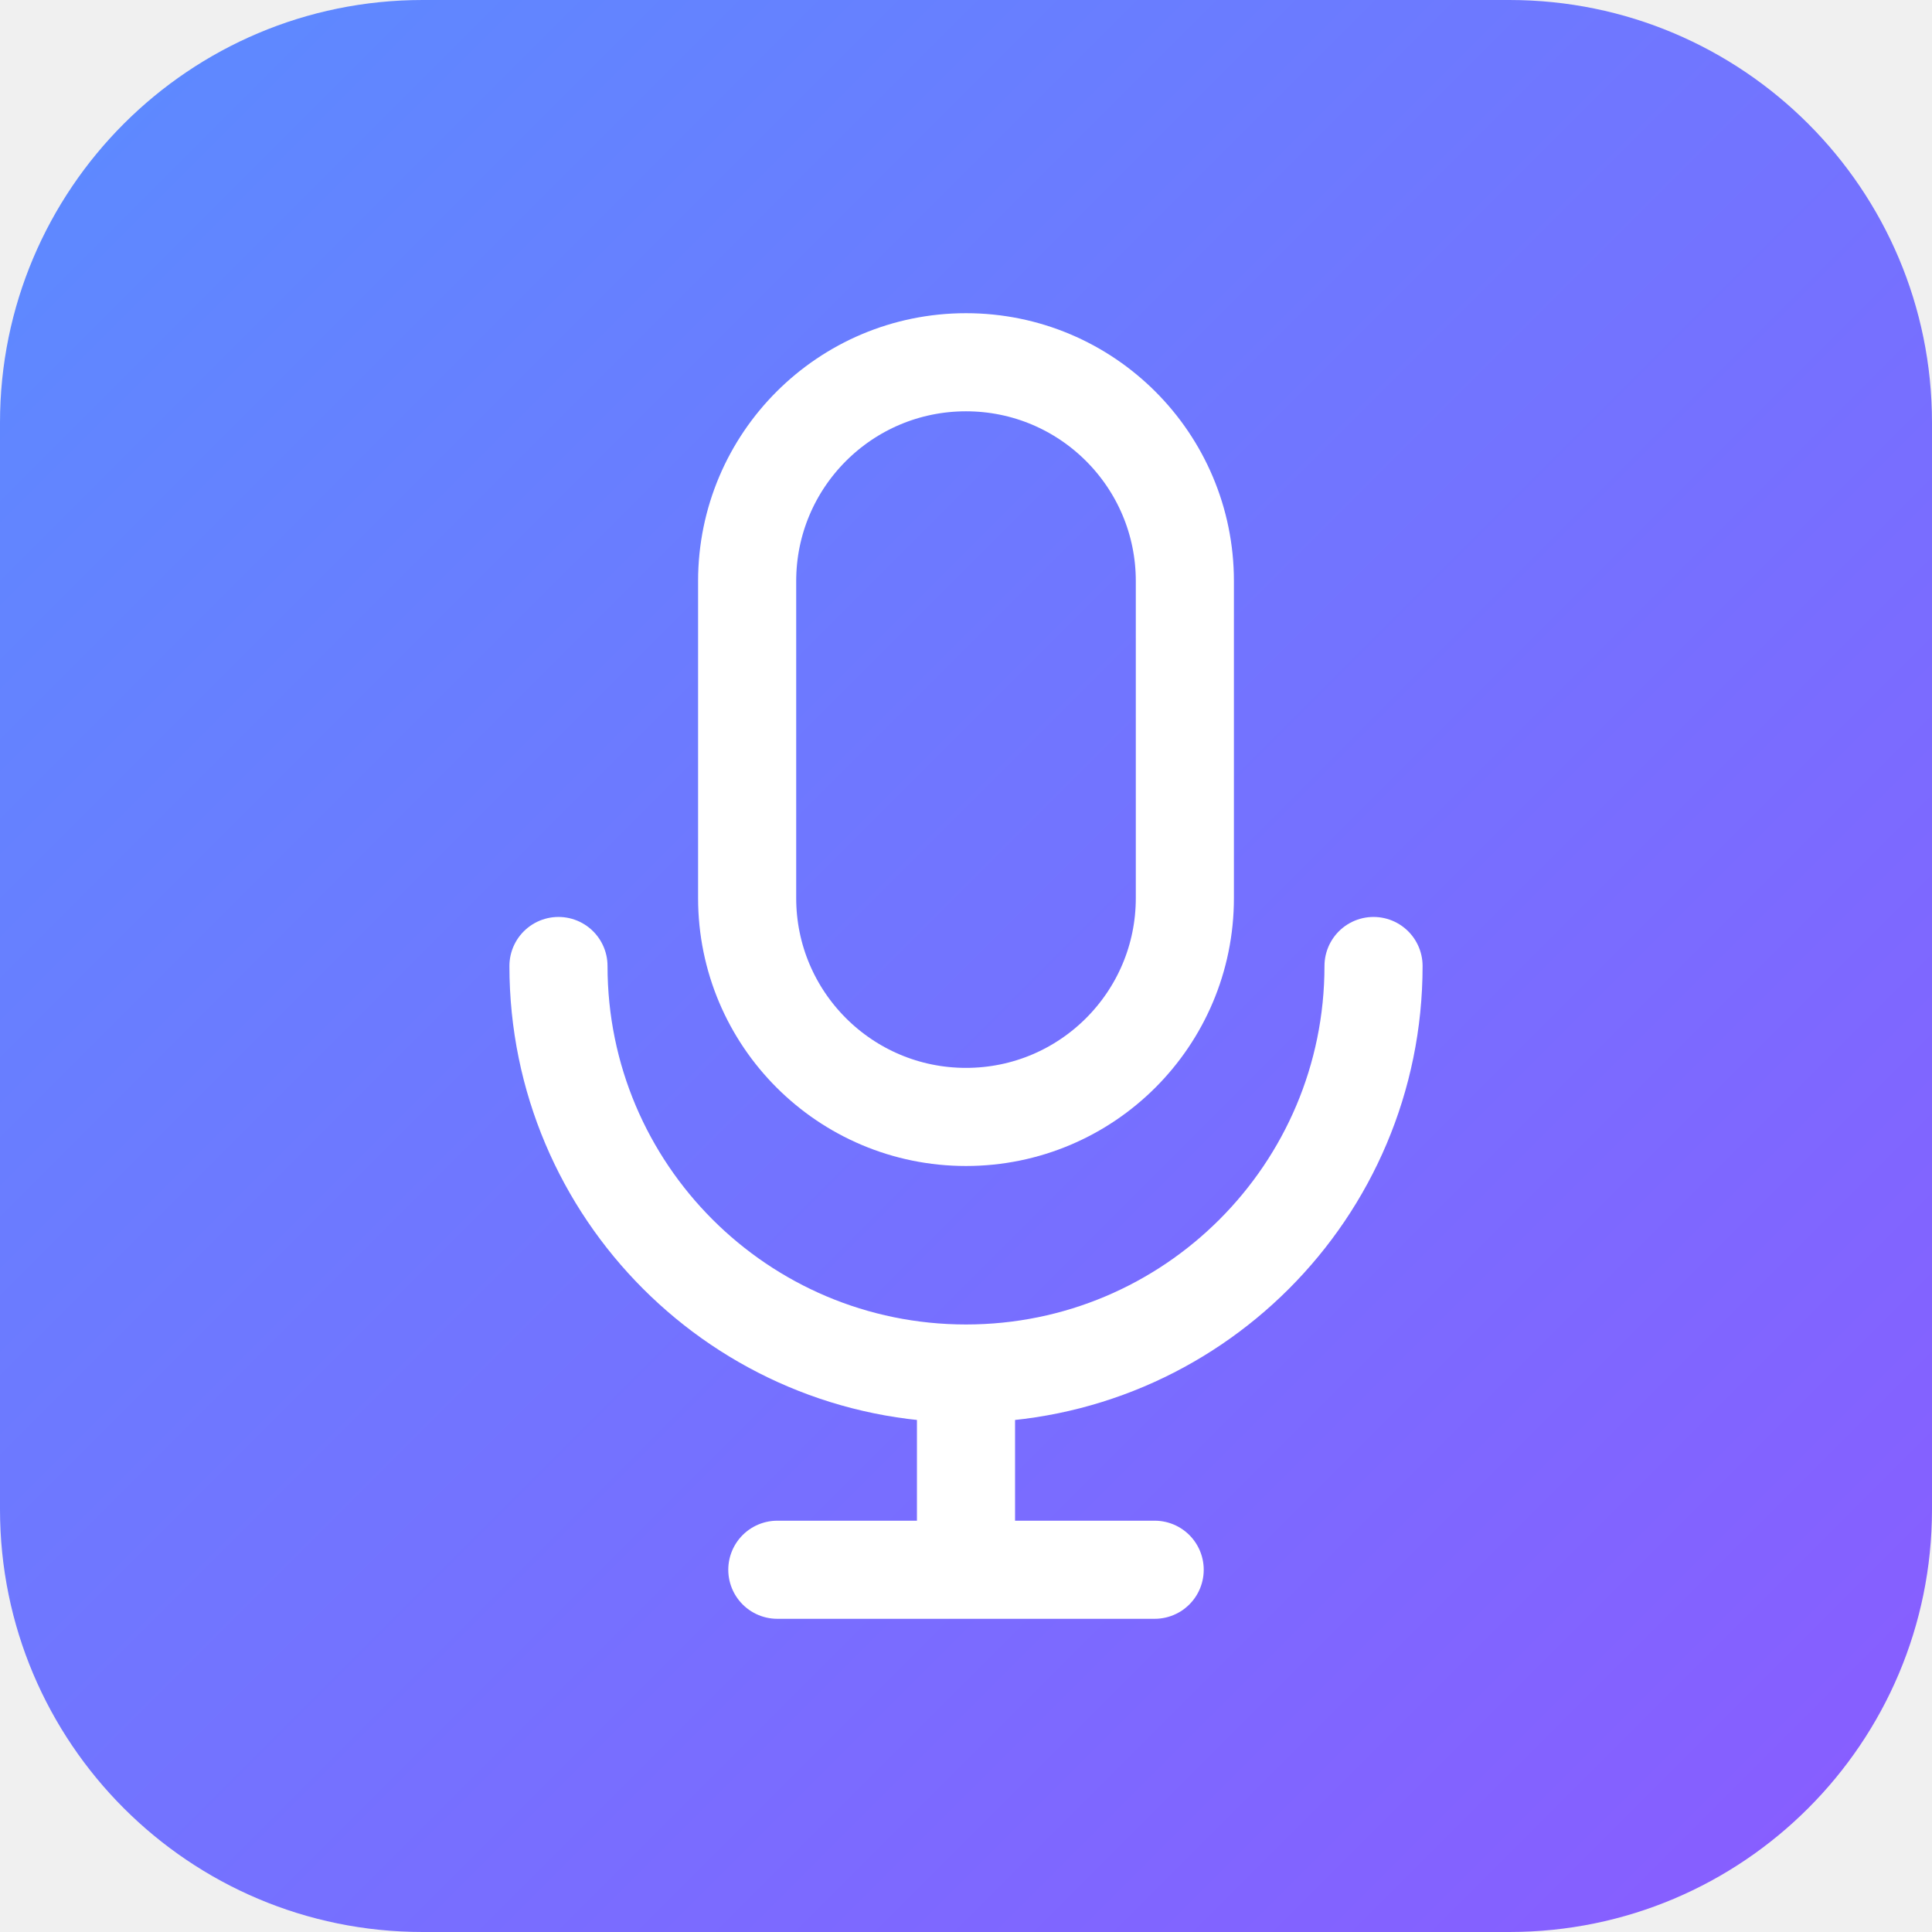
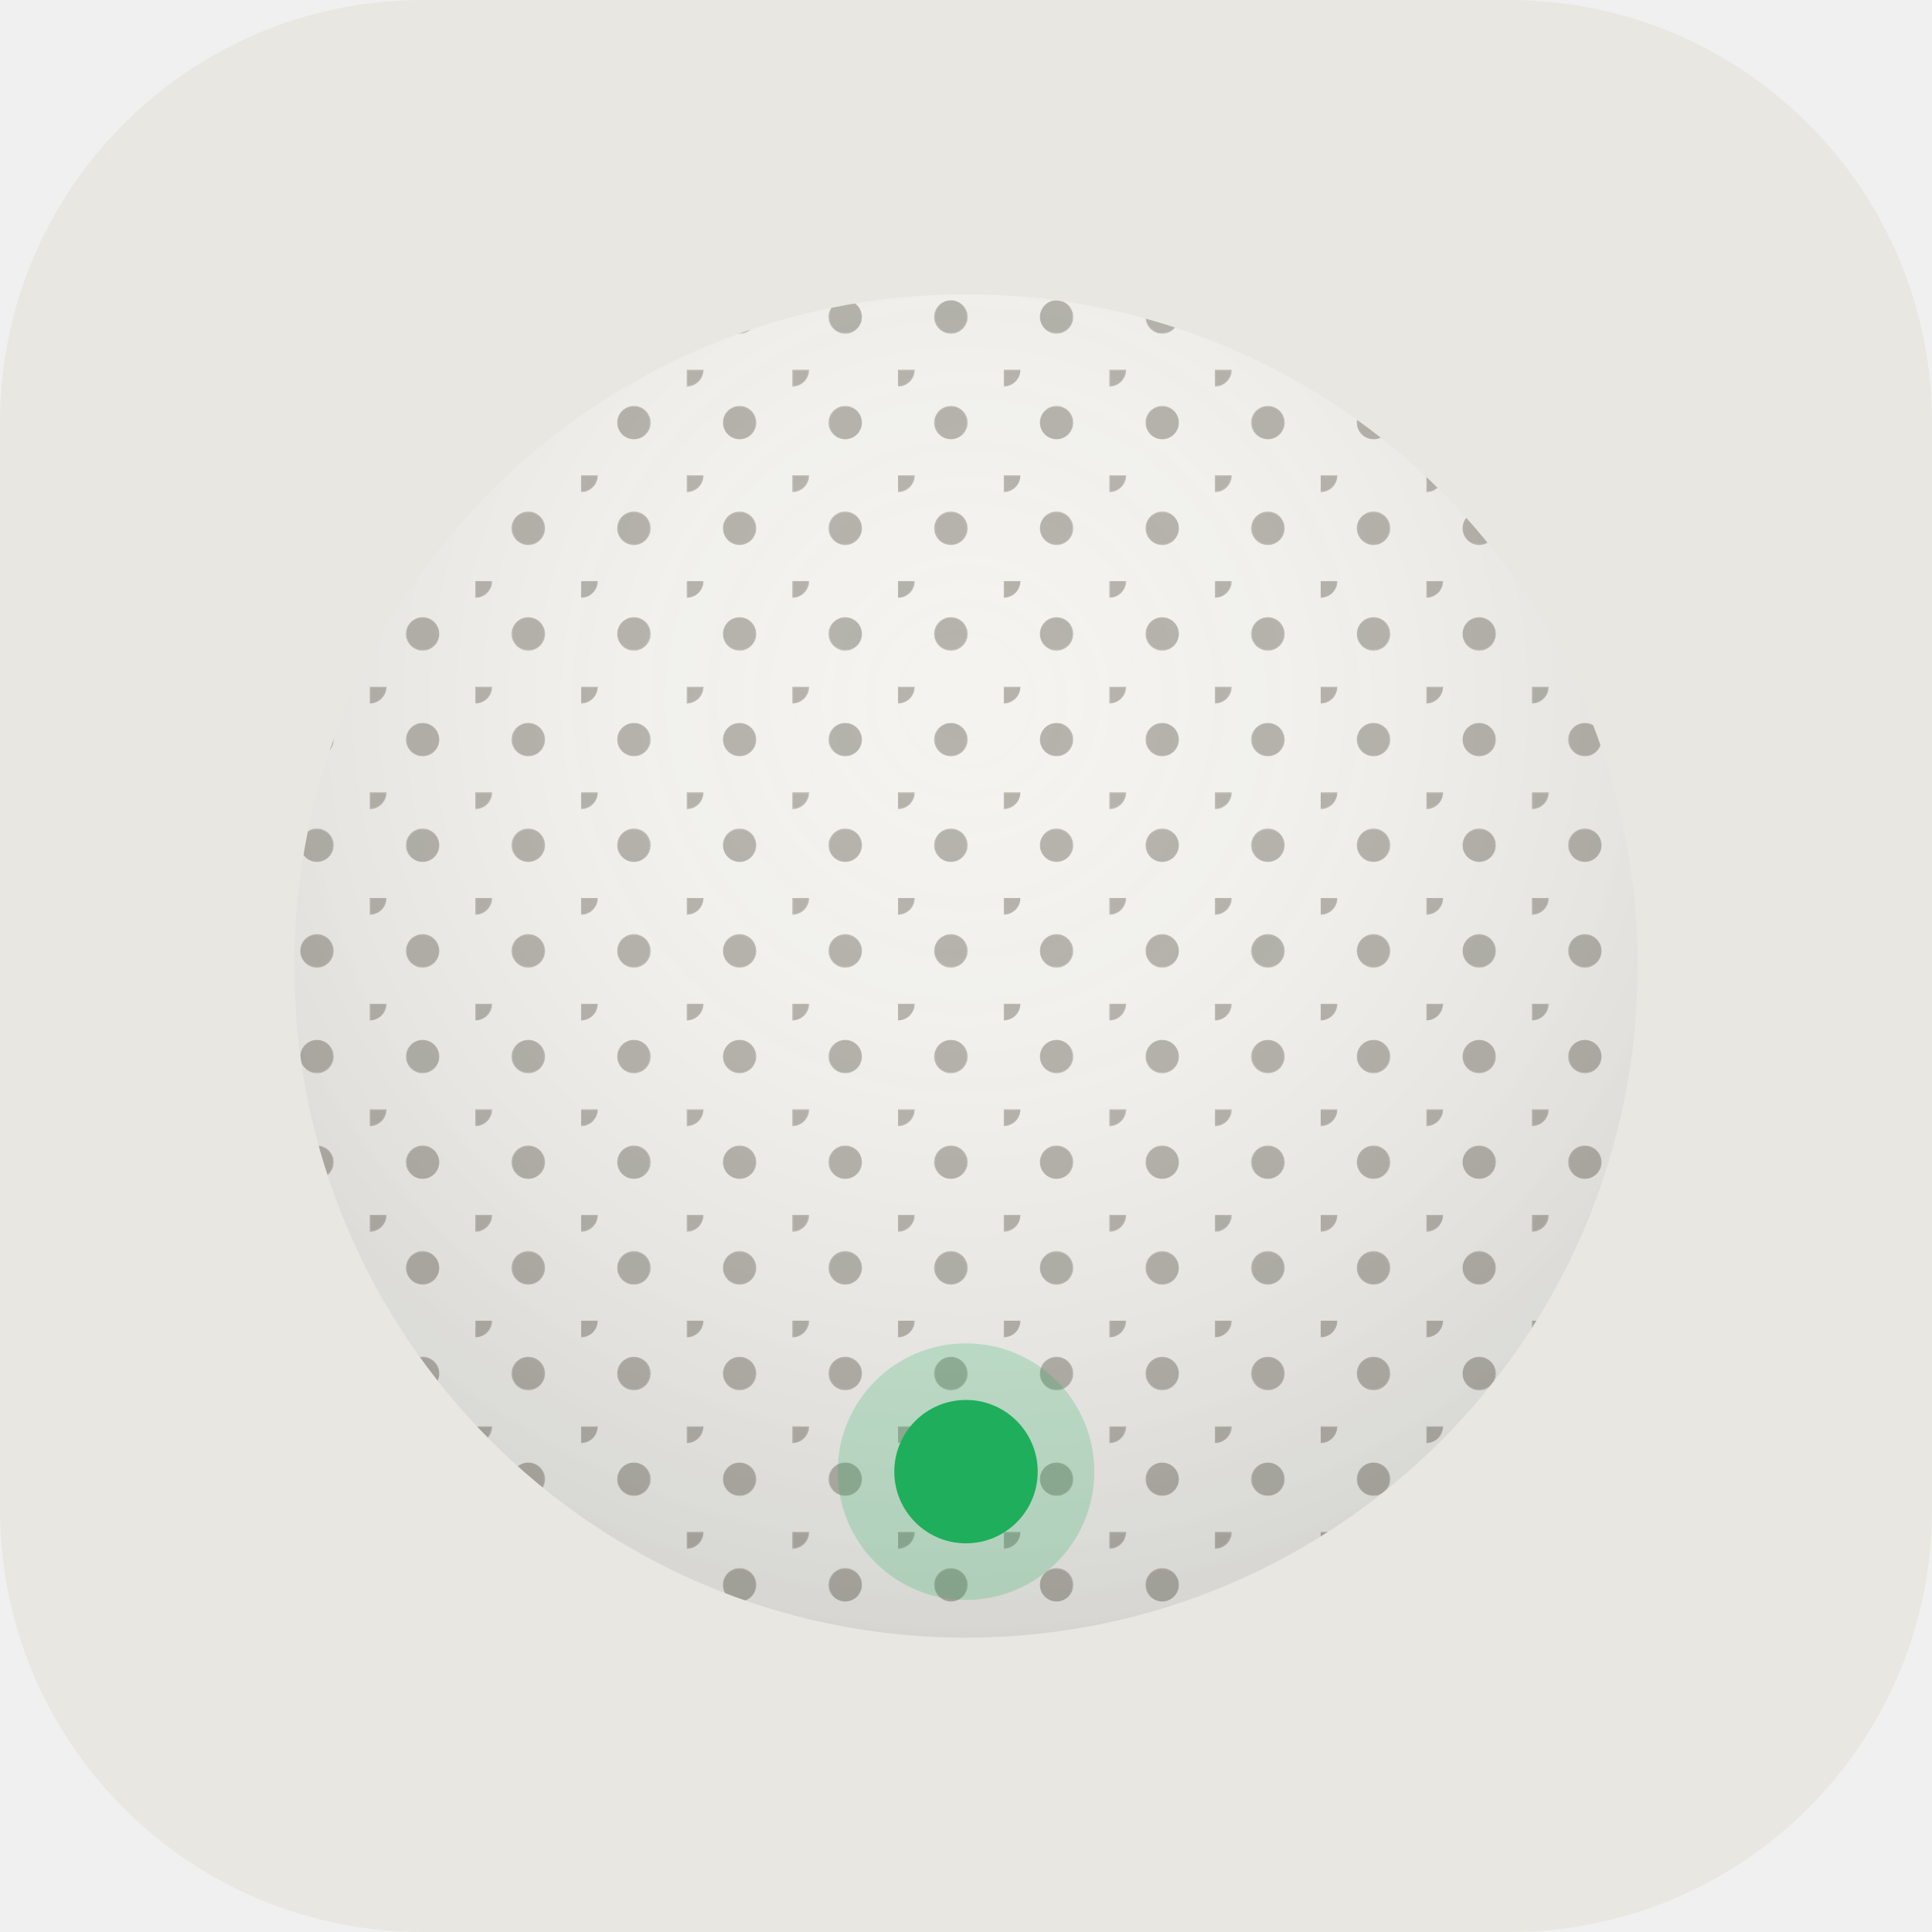
<svg xmlns="http://www.w3.org/2000/svg" viewBox="0 0 512 512">
  <defs>
-     <linearGradient id="g" x1="0" y1="0" x2="1" y2="1">
-       <stop offset="0" stop-color="#5b8cff" />
-       <stop offset="1" stop-color="#8a5bff" />
-     </linearGradient>
+     <pattern id="d" width="28" height="28" patternUnits="userSpaceOnUse" x="14" y="14">
+       <circle cx="0" cy="0" r="4.4" fill="#b4b2aa" />
+       <circle cx="14" cy="14" r="4.4" fill="#b4b2aa" />
+     </pattern>
+     <radialGradient id="sh" cx=".5" cy=".3" r=".8">
+       <stop offset="0" stop-color="#fff" stop-opacity=".0" />
+       <stop offset="1" stop-color="#000" stop-opacity=".16" />
+     </radialGradient>
+     <clipPath id="c">
+       <circle cx="256" cy="256" r="178" />
+     </clipPath>
  </defs>
-   <rect width="512" height="512" rx="112" fill="url(#g)" />
-   <g fill="none" stroke="#fff" stroke-width="26" stroke-linecap="round" stroke-linejoin="round">
-     <rect x="198" y="96" width="116" height="200" rx="58" />
-     <path d="M148 256a108 108 0 0 0 216 0M256 364v52M206 416h100" />
+   <rect width="512" height="512" rx="112" fill="#e8e7e2" />
+   <circle cx="256" cy="256" r="178" fill="#f4f3ef" />
+   <g clip-path="url(#c)">
+     <rect width="512" height="512" fill="url(#d)" />
+     <circle cx="256" cy="256" r="178" fill="url(#sh)" />
  </g>
+   <circle cx="256" cy="390" r="19" fill="#1fae5b" />
+   <circle cx="256" cy="390" r="34" fill="#1fae5b" opacity=".22" />
</svg>
